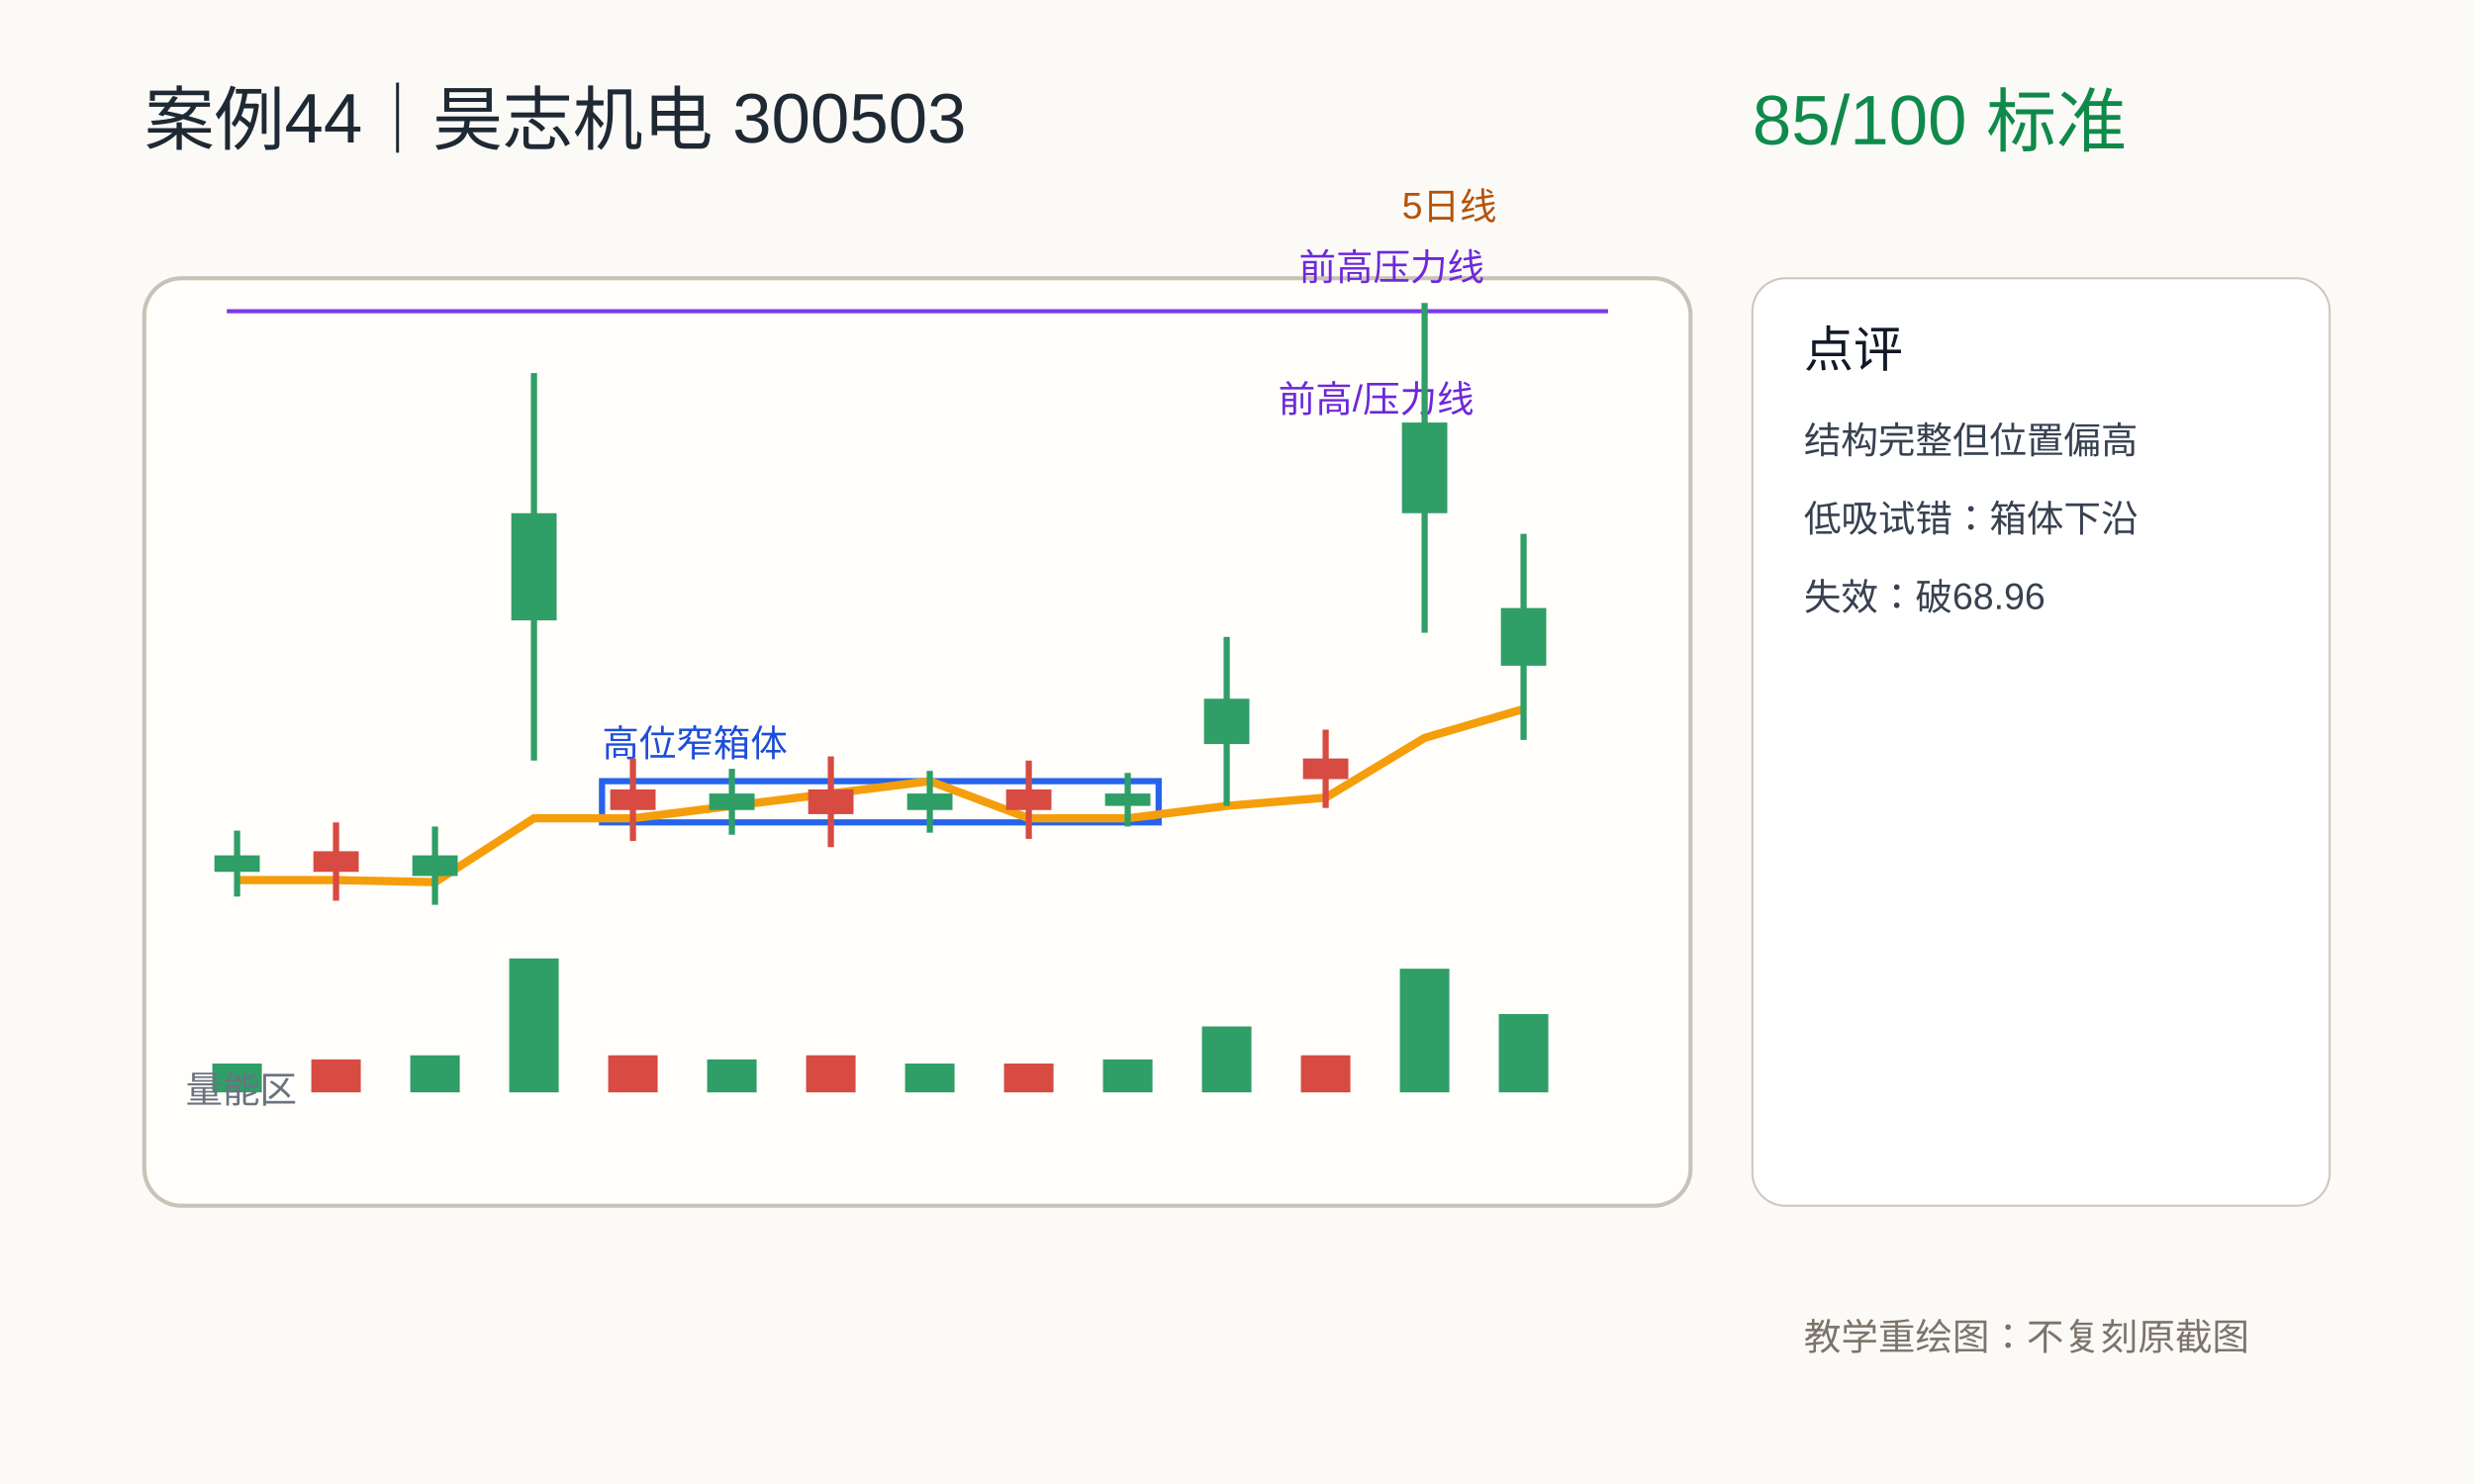
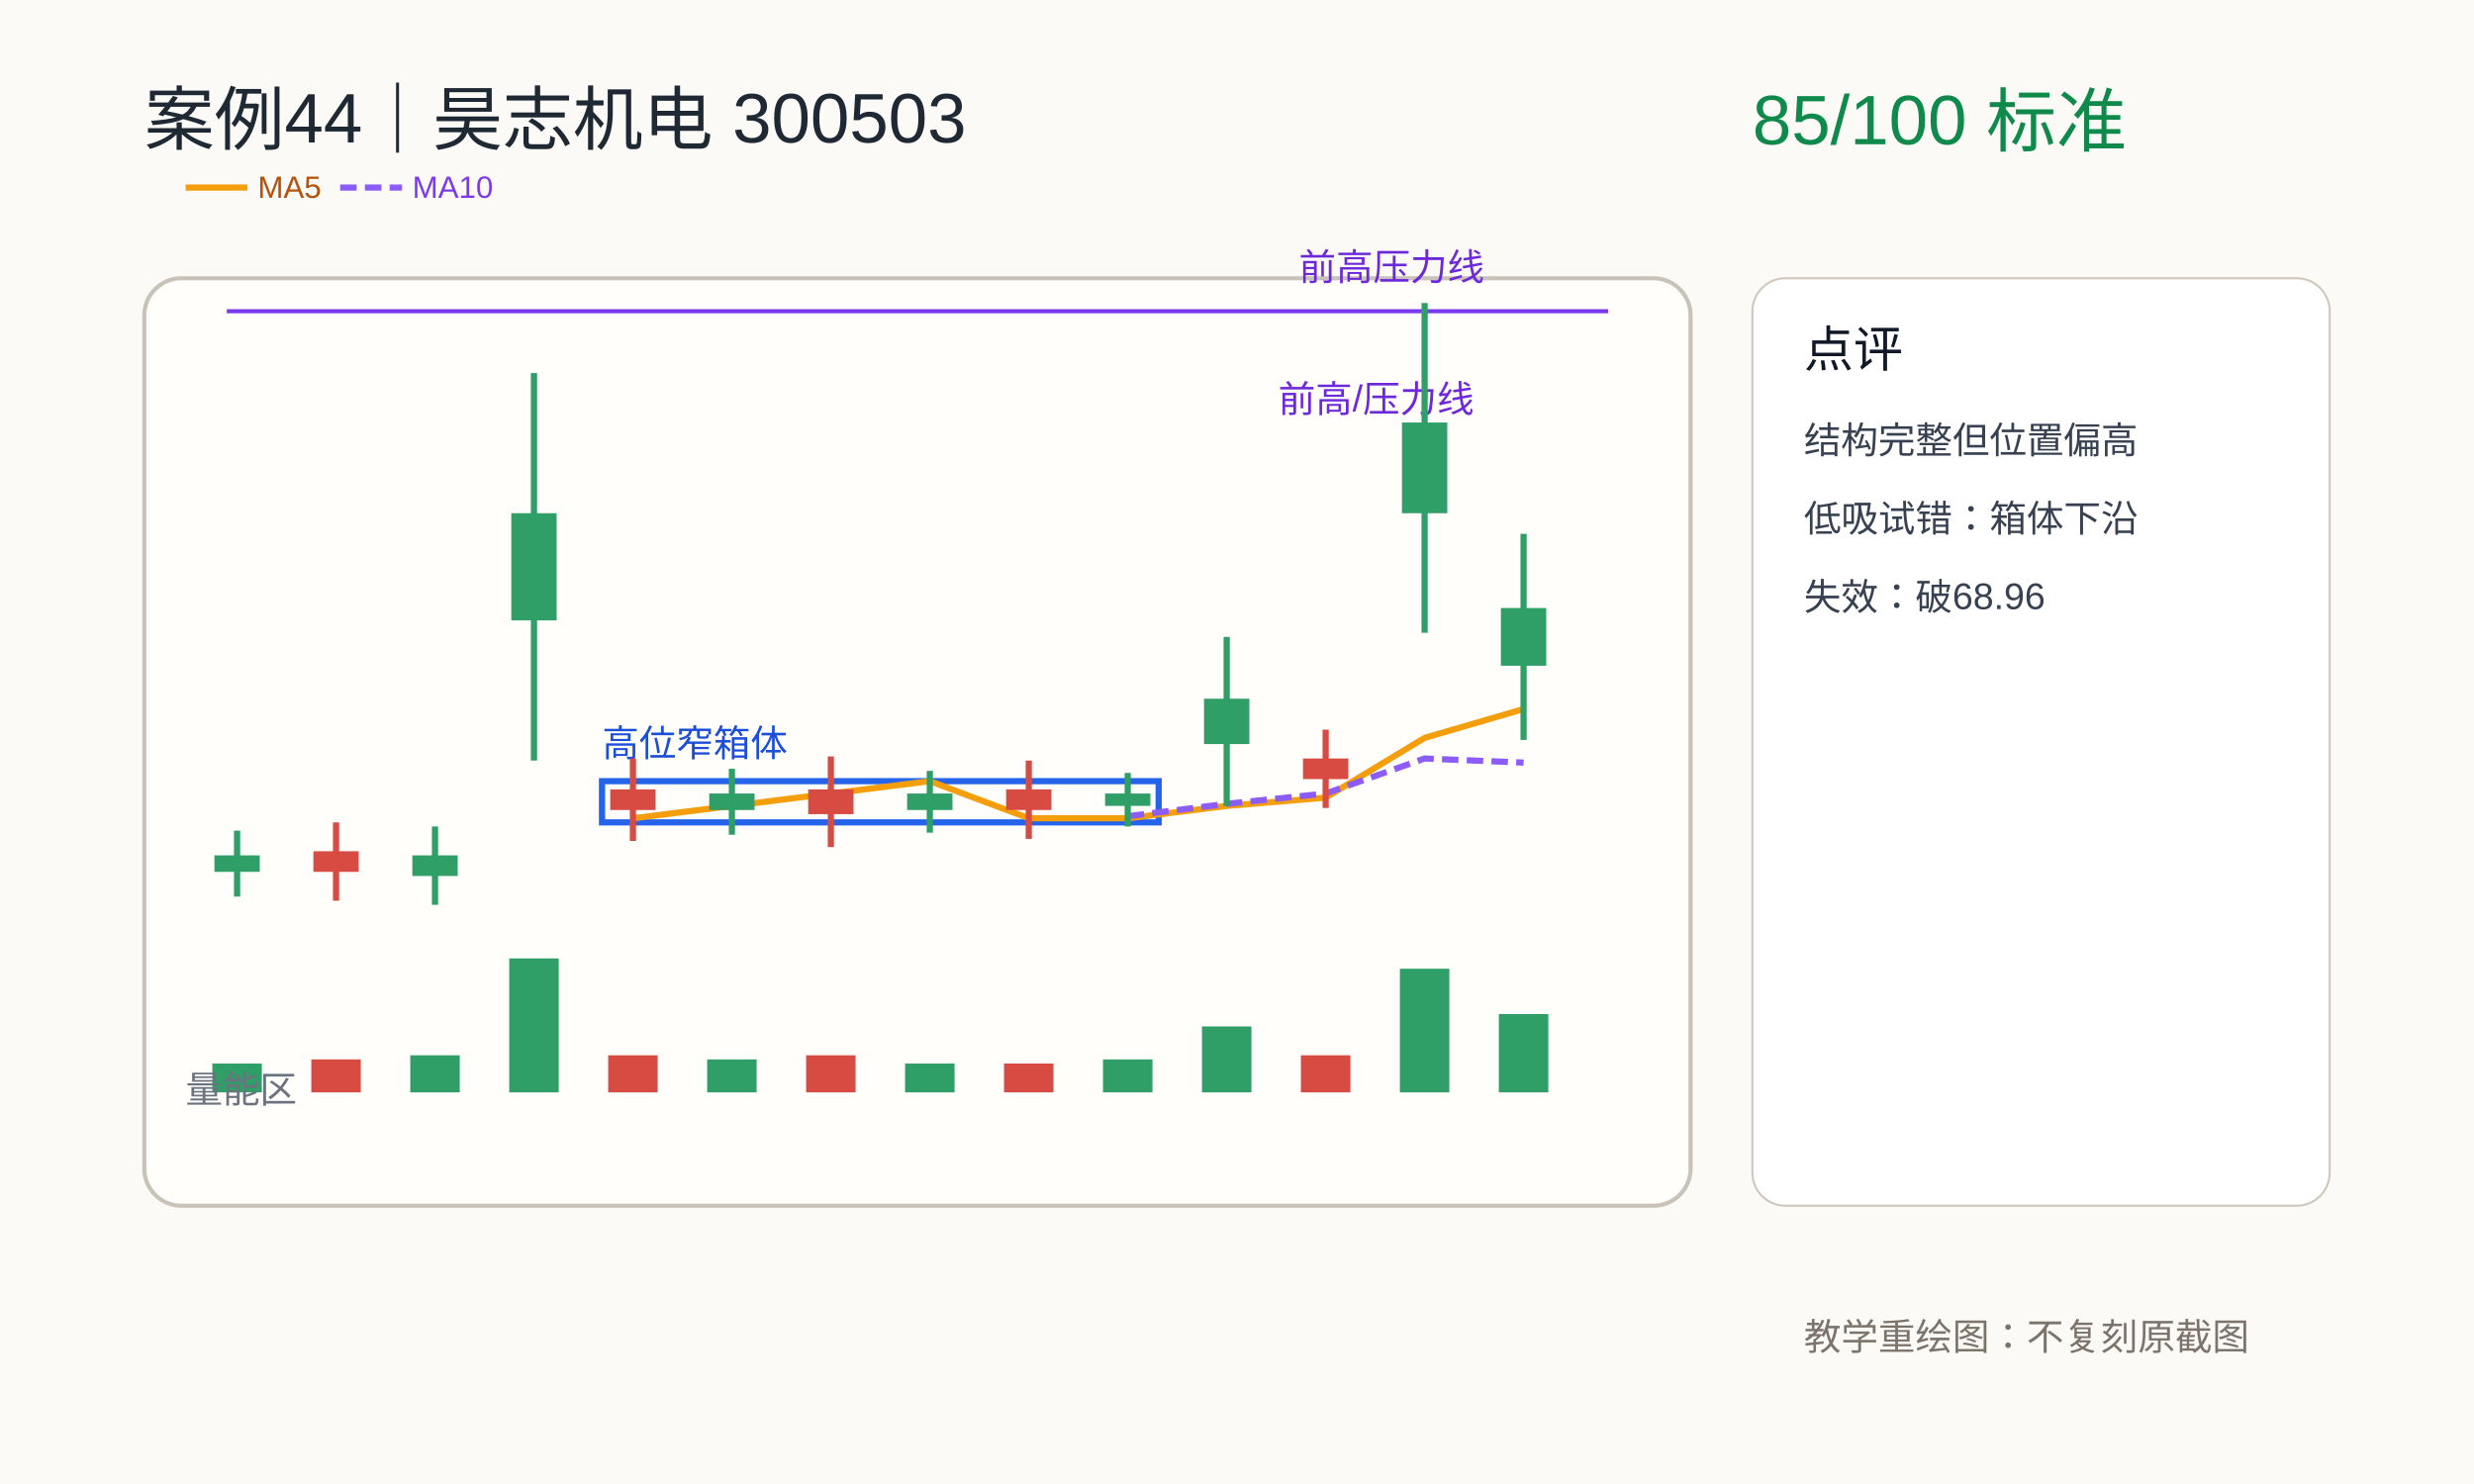
<svg xmlns="http://www.w3.org/2000/svg" width="1200" height="720" viewBox="0 0 1200 720">
  <rect width="1200" height="720" fill="#fbfaf7" />
  <rect x="70" y="135" width="750" height="450" rx="18" fill="#fffefb" stroke="#c9c2b8" stroke-width="2" />
  <text x="70" y="70" font-size="34" font-family="PingFang SC, Arial" fill="#1f2933">案例44｜昊志机电 300503</text>
  <text x="850" y="70" font-size="34" font-family="PingFang SC, Arial" fill="#0f8a4b">85/100  标准</text>
  <text x="620" y="200" font-size="18" font-family="PingFang SC, Arial" fill="#6d28d9">前高/压力线</text>
  <line x1="110" y1="151" x2="780" y2="151" stroke="#7c3aed" stroke-width="2" />
  <text x="630" y="136" font-size="18" font-family="PingFang SC, Arial" fill="#6d28d9">前高压力线</text>
  <rect x="292" y="379" width="270" height="20" fill="none" stroke="#2563eb" stroke-width="3" />
  <text x="292" y="367" font-size="18" font-family="PingFang SC, Arial" fill="#1d4ed8">高位窄箱体</text>
-   <polyline points="115,427 163,427 211,428 259,397 307,397 355,391 403,385 451,379 499,397 547,397 595,391 643,387 691,358 739,344" fill="none" stroke="#f59e0b" stroke-width="4" />
-   <text x="680" y="106" font-size="18" font-family="PingFang SC, Arial" fill="#b45309">5日线</text>
+   <polyline points="307,397 355,391 403,385 451,379 499,397 547,397 595,391 643,387 691,358 739,344" fill="none" stroke="#f59e0b" stroke-width="3" />
+   <polyline points="547,396 595,390 643,385 691,368 739,370" fill="none" stroke="#8b5cf6" stroke-width="3" stroke-dasharray="8,4" />
+   <line x1="90" y1="91" x2="120" y2="91" stroke="#f59e0b" stroke-width="3" />
+   <text x="125" y="96" font-size="15" font-family="PingFang SC, Arial" fill="#b45309">MA5</text>
+   <line x1="165" y1="91" x2="195" y2="91" stroke="#8b5cf6" stroke-width="3" stroke-dasharray="8,4" />
+   <text x="200" y="96" font-size="15" font-family="PingFang SC, Arial" fill="#7c3aed">MA10</text>
  <line x1="115" y1="403" x2="115" y2="435" stroke="#2f9e67" stroke-width="3" />
  <rect x="104" y="415" width="22" height="8" fill="#2f9e67" />
  <line x1="163" y1="399" x2="163" y2="437" stroke="#d74b42" stroke-width="3" />
  <rect x="152" y="413" width="22" height="10" fill="#d74b42" />
  <line x1="211" y1="401" x2="211" y2="439" stroke="#2f9e67" stroke-width="3" />
  <rect x="200" y="415" width="22" height="10" fill="#2f9e67" />
  <line x1="259" y1="181" x2="259" y2="369" stroke="#2f9e67" stroke-width="3" />
  <rect x="248" y="249" width="22" height="52" fill="#2f9e67" />
  <line x1="307" y1="368" x2="307" y2="408" stroke="#d74b42" stroke-width="3" />
  <rect x="296" y="383" width="22" height="10" fill="#d74b42" />
  <line x1="355" y1="373" x2="355" y2="405" stroke="#2f9e67" stroke-width="3" />
  <rect x="344" y="385" width="22" height="8" fill="#2f9e67" />
  <line x1="403" y1="367" x2="403" y2="411" stroke="#d74b42" stroke-width="3" />
  <rect x="392" y="383" width="22" height="12" fill="#d74b42" />
  <line x1="451" y1="374" x2="451" y2="404" stroke="#2f9e67" stroke-width="3" />
  <rect x="440" y="385" width="22" height="8" fill="#2f9e67" />
  <line x1="499" y1="369" x2="499" y2="407" stroke="#d74b42" stroke-width="3" />
  <rect x="488" y="383" width="22" height="10" fill="#d74b42" />
  <line x1="547" y1="375" x2="547" y2="401" stroke="#2f9e67" stroke-width="3" />
  <rect x="536" y="385" width="22" height="6" fill="#2f9e67" />
  <line x1="595" y1="309" x2="595" y2="391" stroke="#2f9e67" stroke-width="3" />
  <rect x="584" y="339" width="22" height="22" fill="#2f9e67" />
  <line x1="643" y1="354" x2="643" y2="392" stroke="#d74b42" stroke-width="3" />
  <rect x="632" y="368" width="22" height="10" fill="#d74b42" />
  <line x1="691" y1="147" x2="691" y2="307" stroke="#2f9e67" stroke-width="3" />
  <rect x="680" y="205" width="22" height="44" fill="#2f9e67" />
  <line x1="739" y1="259" x2="739" y2="359" stroke="#2f9e67" stroke-width="3" />
  <rect x="728" y="295" width="22" height="28" fill="#2f9e67" />
  <rect x="103" y="516" width="24" height="14" fill="#2f9e67" />
  <rect x="151" y="514" width="24" height="16" fill="#d74b42" />
  <rect x="199" y="512" width="24" height="18" fill="#2f9e67" />
  <rect x="247" y="465" width="24" height="65" fill="#2f9e67" />
  <rect x="295" y="512" width="24" height="18" fill="#d74b42" />
  <rect x="343" y="514" width="24" height="16" fill="#2f9e67" />
  <rect x="391" y="512" width="24" height="18" fill="#d74b42" />
  <rect x="439" y="516" width="24" height="14" fill="#2f9e67" />
  <rect x="487" y="516" width="24" height="14" fill="#d74b42" />
  <rect x="535" y="514" width="24" height="16" fill="#2f9e67" />
  <rect x="583" y="498" width="24" height="32" fill="#2f9e67" />
  <rect x="631" y="512" width="24" height="18" fill="#d74b42" />
  <rect x="679" y="470" width="24" height="60" fill="#2f9e67" />
  <rect x="727" y="492" width="24" height="38" fill="#2f9e67" />
  <text x="90" y="535" font-size="18" font-family="PingFang SC, Arial" fill="#6b7280">量能区</text>
  <rect x="850" y="135" width="280" height="450" rx="16" fill="#ffffff" stroke="#d0c7bc" />
  <text x="875" y="178" font-size="24" font-family="PingFang SC, Arial" fill="#111827">点评</text>
  <text x="875" y="220" font-size="18" font-family="PingFang SC, Arial" fill="#374151">结构完整但位置偏高</text>
  <text x="875" y="258" font-size="18" font-family="PingFang SC, Arial" fill="#374151">低吸试错：箱体下沿</text>
  <text x="875" y="296" font-size="18" font-family="PingFang SC, Arial" fill="#374151">失效：破68.96</text>
  <text x="875" y="655" font-size="18" font-family="PingFang SC, Arial" fill="#7c746b">教学重绘图：不复刻原截图</text>
</svg>
